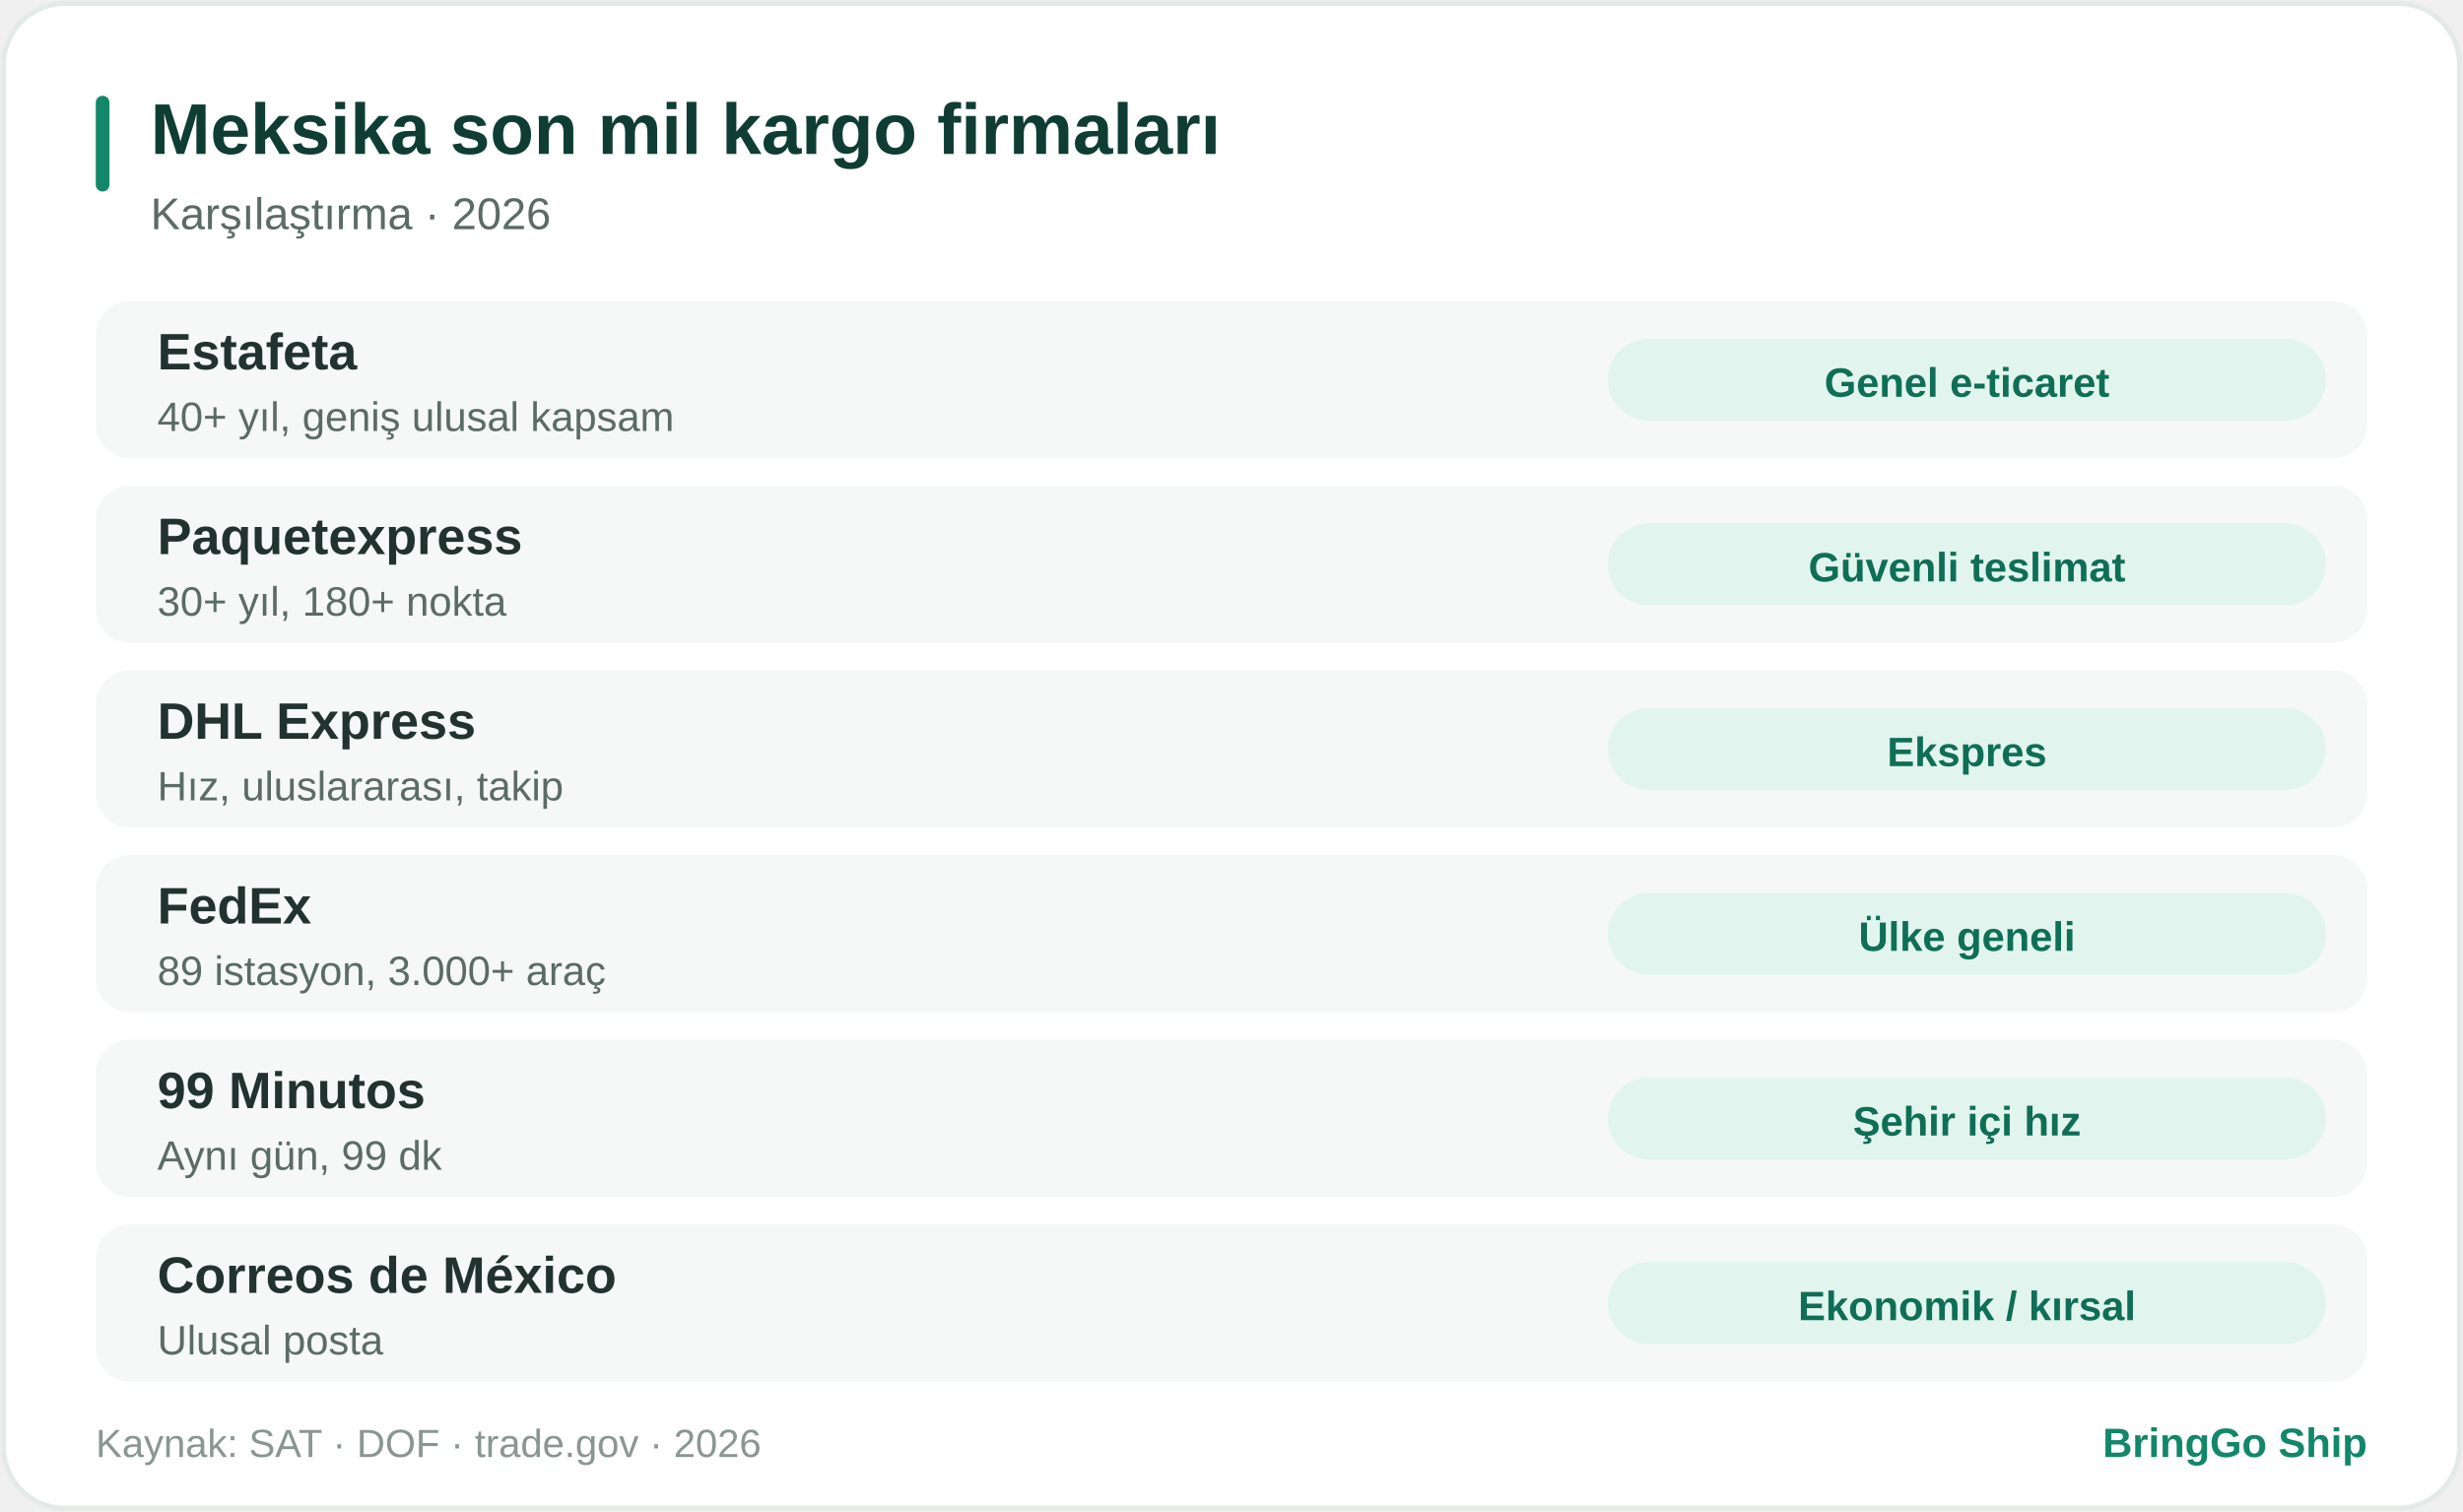
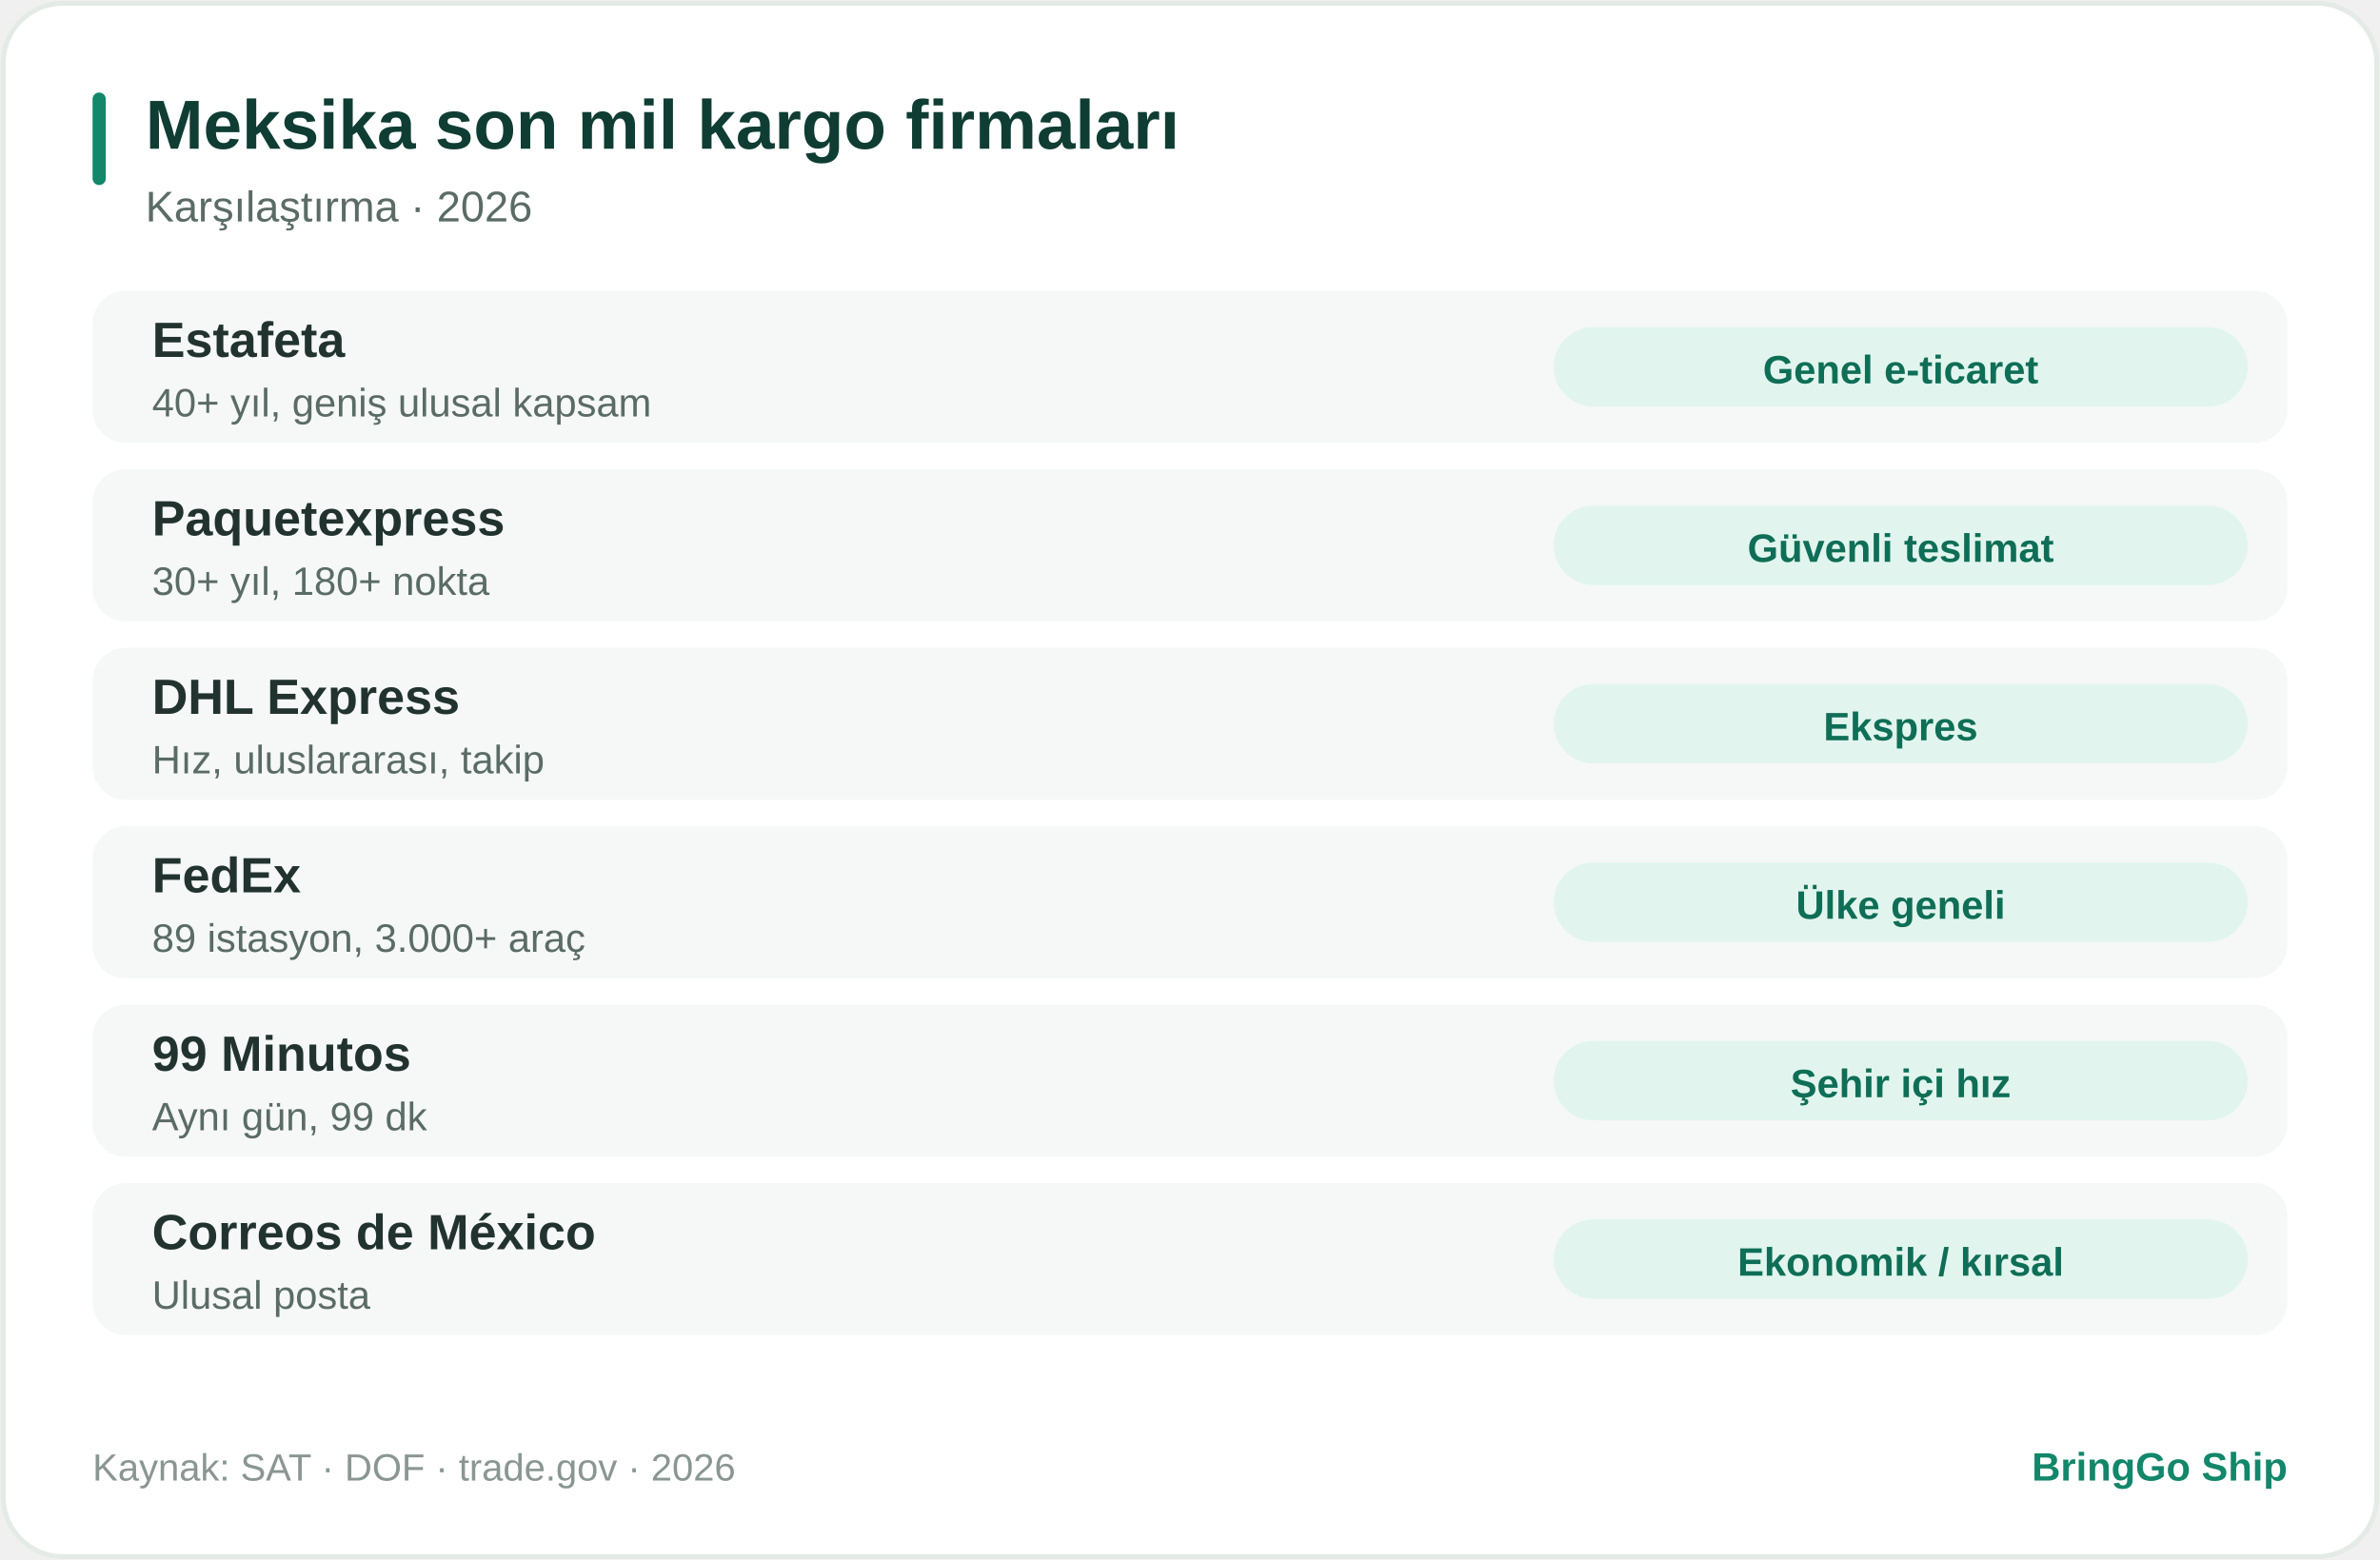
- <svg xmlns="http://www.w3.org/2000/svg" width="720" height="442" viewBox="0 0 720 442" role="img">
+ <svg xmlns="http://www.w3.org/2000/svg" width="720" height="472" viewBox="0 0 720 472" role="img">
  <style>
text{font-family:Arial,Helvetica,sans-serif}
.card{fill:#ffffff;stroke:#e4ebe7;stroke-width:1.5}
.row{fill:#f5f8f7}.pill{fill:#E1F5EE}.hi{fill:#1f9d5f}.mut{fill:#eef1f0}
.acc{fill:#12876A}.circ{fill:#12876A}.rd{fill:#fbe9e7}.am{fill:#fbf1dd}.tl{fill:#E1F5EE}.ln{stroke:#dbe6e1}
.tt{fill:#0F3D33;font-weight:bold}.ts{fill:#5b6b66}.tl2{fill:#22332f}
.tv{fill:#0F6E56;font-weight:bold}.tm{fill:#5b6b66;font-weight:bold}.tw{fill:#ffffff;font-weight:bold}
.tf{fill:#8a9691}.tb{fill:#12876A;font-weight:bold}.big{fill:#0F3D33;font-weight:bold}
.trd{fill:#a3392c;font-weight:bold}.tam{fill:#8a5a12;font-weight:bold}.ttl{fill:#0F6E56;font-weight:bold}
@media (prefers-color-scheme:dark){
.card{fill:#16211e;stroke:#2c3a35}
.row{fill:#1d2b27}.pill{fill:#123a2e}.hi{fill:#1f9d5f}.mut{fill:#28352f}
.acc{fill:#2fae7e}.circ{fill:#2fae7e}.rd{fill:#3a201c}.am{fill:#352a15}.tl{fill:#123a2e}
.tt{fill:#d7f2e6}.ts{fill:#8fa79d}.tl2{fill:#cfe0d9}
.tv{fill:#6fe0b0}.tm{fill:#9db3a9}.tw{fill:#ffffff}
.tf{fill:#6d8279}.tb{fill:#57d3a3}.big{fill:#d7f2e6}
.trd{fill:#f0a99e}.tam{fill:#e6c281}.ttl{fill:#6fe0b0}.ln{stroke:#31423c}}
</style>
-   <rect x="1" y="1" width="718" height="440" rx="18" class="card" />
+   <rect x="1" y="1" width="718" height="470" rx="18" class="card" />
  <rect x="28" y="28" width="4" height="28" rx="2" class="acc" />
  <text x="44" y="45" font-size="21" class="tt">Meksika son mil kargo firmaları</text>
  <text x="44" y="67" font-size="13" class="ts">Karşılaştırma · 2026</text>
  <g transform="translate(0,88)">
    <rect x="28" y="0" width="664" height="46" rx="10" class="row" />
    <text x="46" y="20" font-size="15" class="tl2" font-weight="bold">Estafeta</text>
    <text x="46" y="38" font-size="12" class="ts">40+ yıl, geniş ulusal kapsam</text>
    <rect x="470" y="11" width="210" height="24" rx="12" class="pill" />
    <text x="575" y="28" text-anchor="middle" font-size="12" class="tv">Genel e-ticaret</text>
    <rect x="28" y="54" width="664" height="46" rx="10" class="row" />
    <text x="46" y="74" font-size="15" class="tl2" font-weight="bold">Paquetexpress</text>
    <text x="46" y="92" font-size="12" class="ts">30+ yıl, 180+ nokta</text>
    <rect x="470" y="65" width="210" height="24" rx="12" class="pill" />
    <text x="575" y="82" text-anchor="middle" font-size="12" class="tv">Güvenli teslimat</text>
    <rect x="28" y="108" width="664" height="46" rx="10" class="row" />
    <text x="46" y="128" font-size="15" class="tl2" font-weight="bold">DHL Express</text>
    <text x="46" y="146" font-size="12" class="ts">Hız, uluslararası, takip</text>
    <rect x="470" y="119" width="210" height="24" rx="12" class="pill" />
    <text x="575" y="136" text-anchor="middle" font-size="12" class="tv">Ekspres</text>
    <rect x="28" y="162" width="664" height="46" rx="10" class="row" />
    <text x="46" y="182" font-size="15" class="tl2" font-weight="bold">FedEx</text>
    <text x="46" y="200" font-size="12" class="ts">89 istasyon, 3.000+ araç</text>
    <rect x="470" y="173" width="210" height="24" rx="12" class="pill" />
    <text x="575" y="190" text-anchor="middle" font-size="12" class="tv">Ülke geneli</text>
    <rect x="28" y="216" width="664" height="46" rx="10" class="row" />
    <text x="46" y="236" font-size="15" class="tl2" font-weight="bold">99 Minutos</text>
    <text x="46" y="254" font-size="12" class="ts">Aynı gün, 99 dk</text>
    <rect x="470" y="227" width="210" height="24" rx="12" class="pill" />
    <text x="575" y="244" text-anchor="middle" font-size="12" class="tv">Şehir içi hız</text>
    <rect x="28" y="270" width="664" height="46" rx="10" class="row" />
    <text x="46" y="290" font-size="15" class="tl2" font-weight="bold">Correos de México</text>
    <text x="46" y="308" font-size="12" class="ts">Ulusal posta</text>
    <rect x="470" y="281" width="210" height="24" rx="12" class="pill" />
    <text x="575" y="298" text-anchor="middle" font-size="12" class="tv">Ekonomik / kırsal</text>
  </g>
-   <text x="28" y="426" font-size="11.5" class="tf">Kaynak: SAT · DOF · trade.gov · 2026</text>
-   <text x="692" y="426" text-anchor="end" font-size="12" class="tb">BringGo Ship</text>
+   <text x="28" y="448" font-size="11.5" class="tf">Kaynak: SAT · DOF · trade.gov · 2026</text>
+   <text x="692" y="448" text-anchor="end" font-size="12" class="tb">BringGo Ship</text>
</svg>
